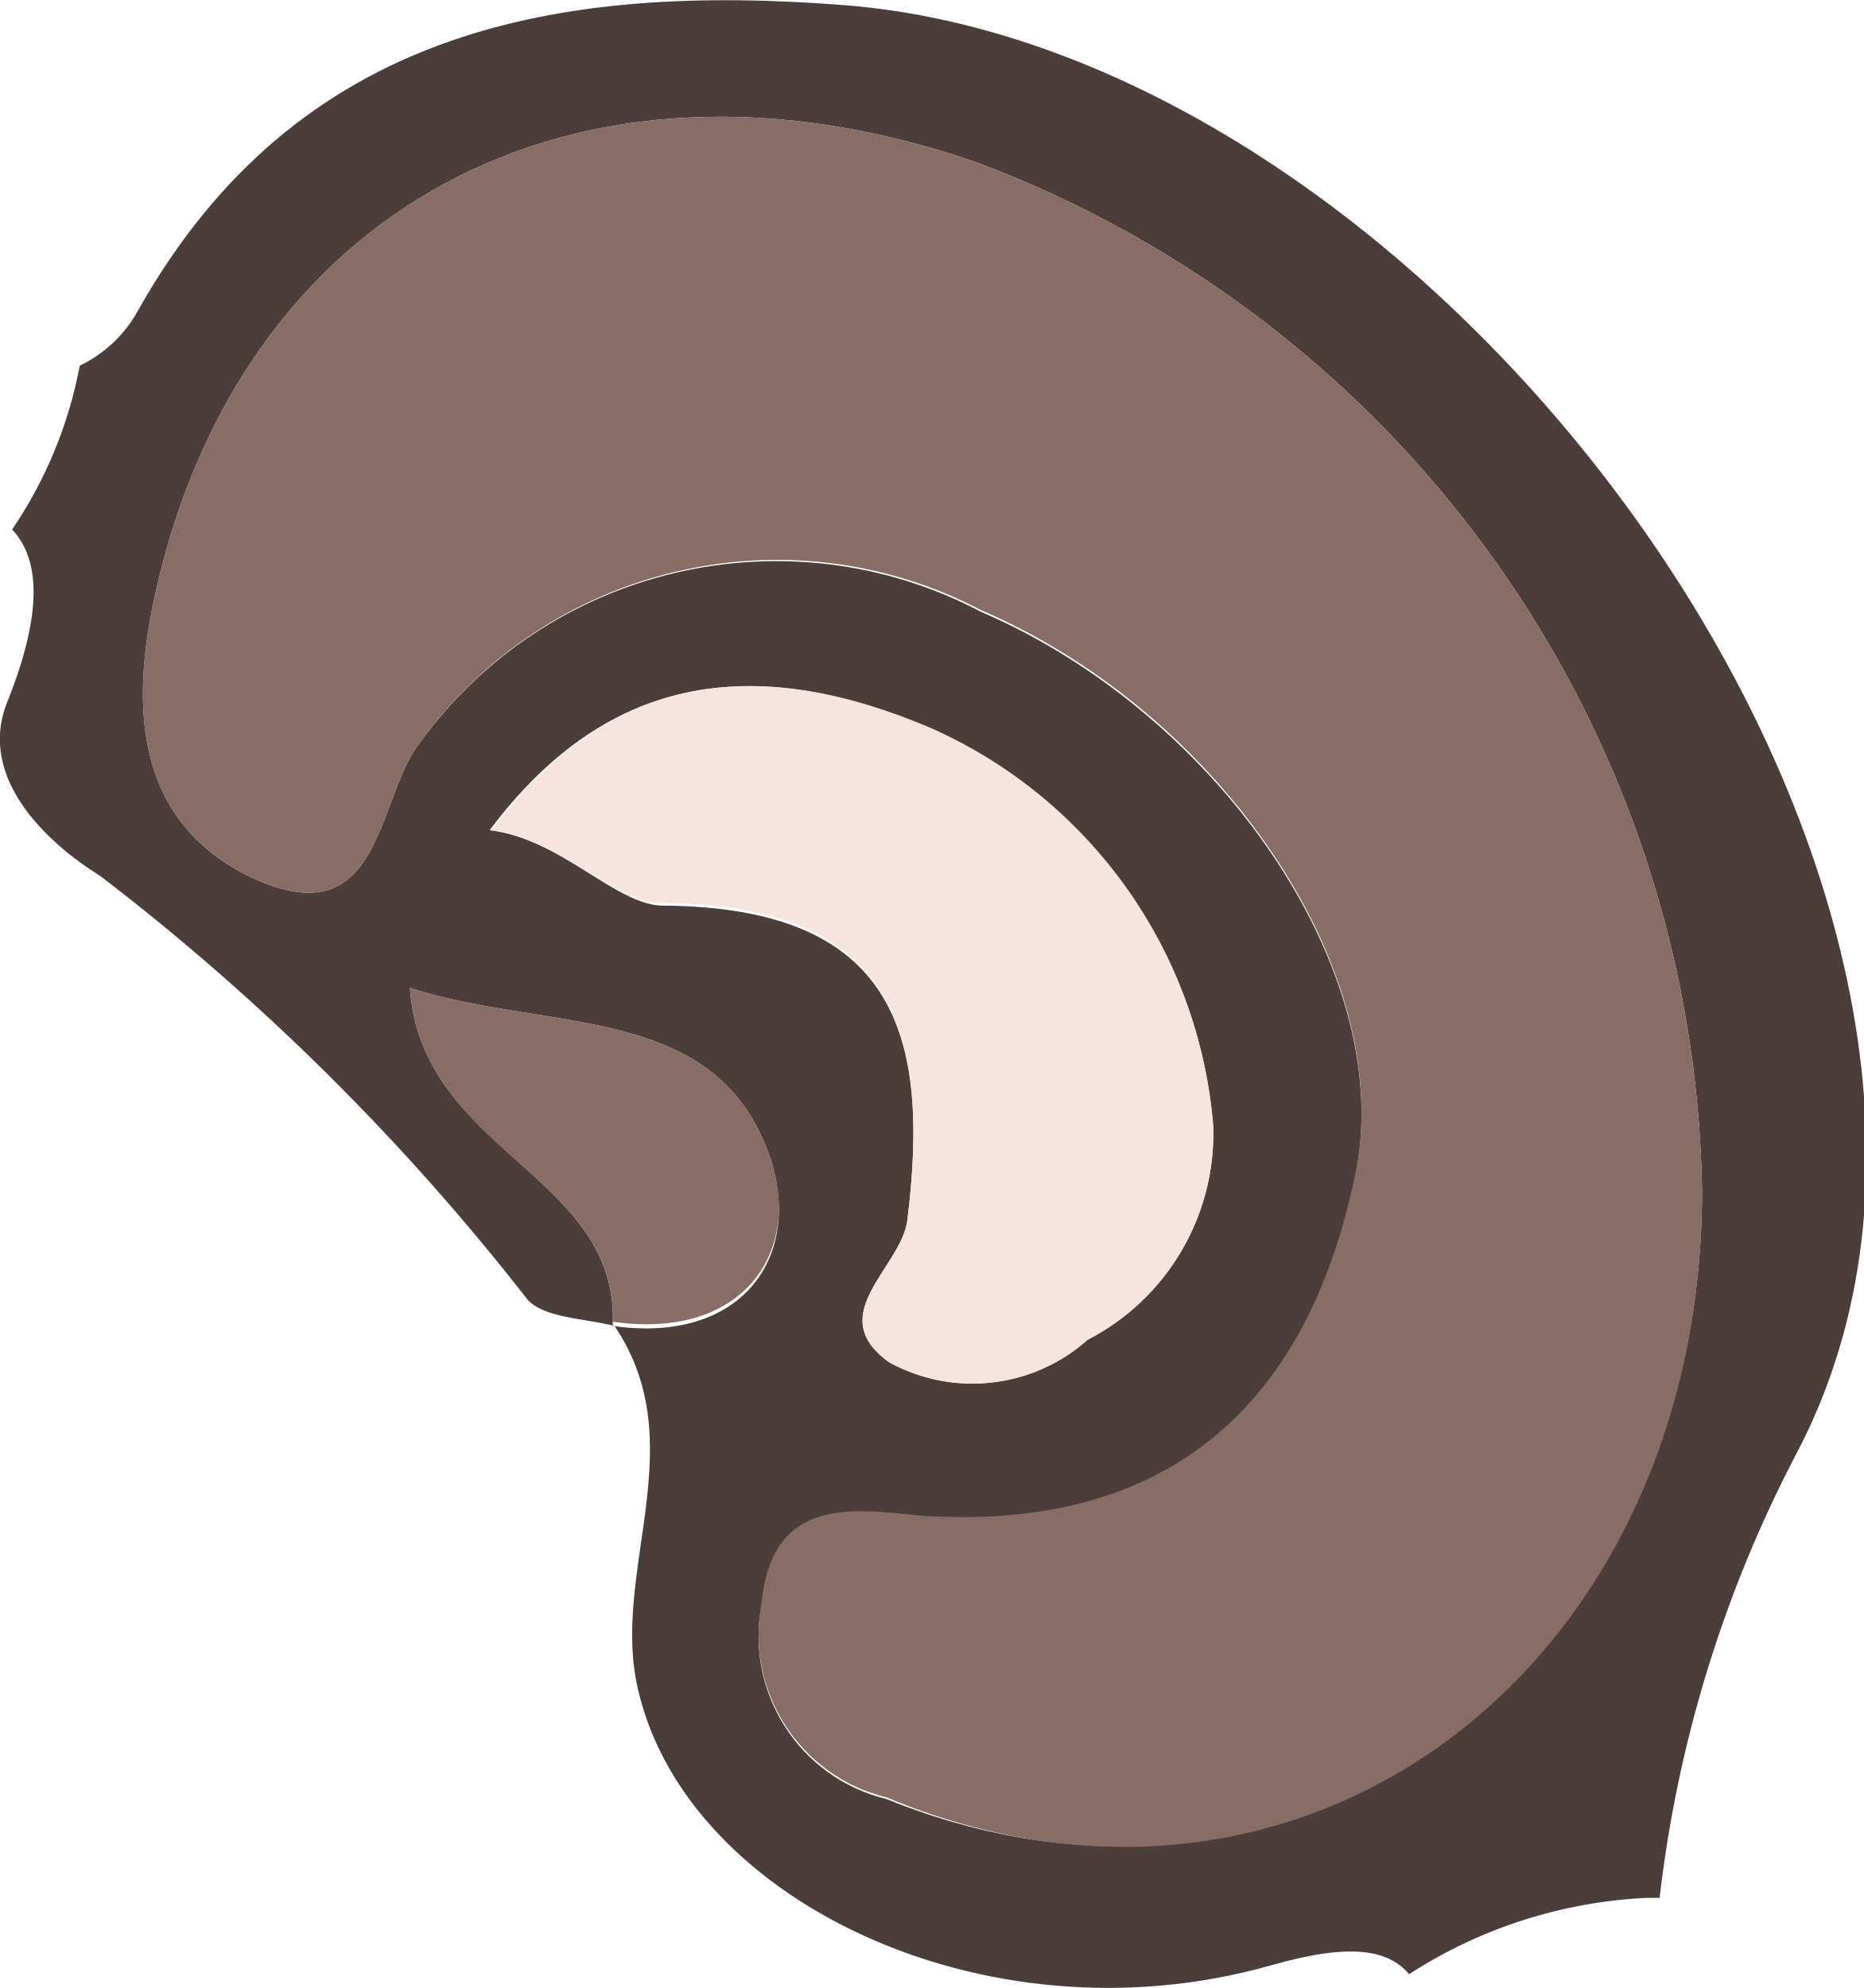
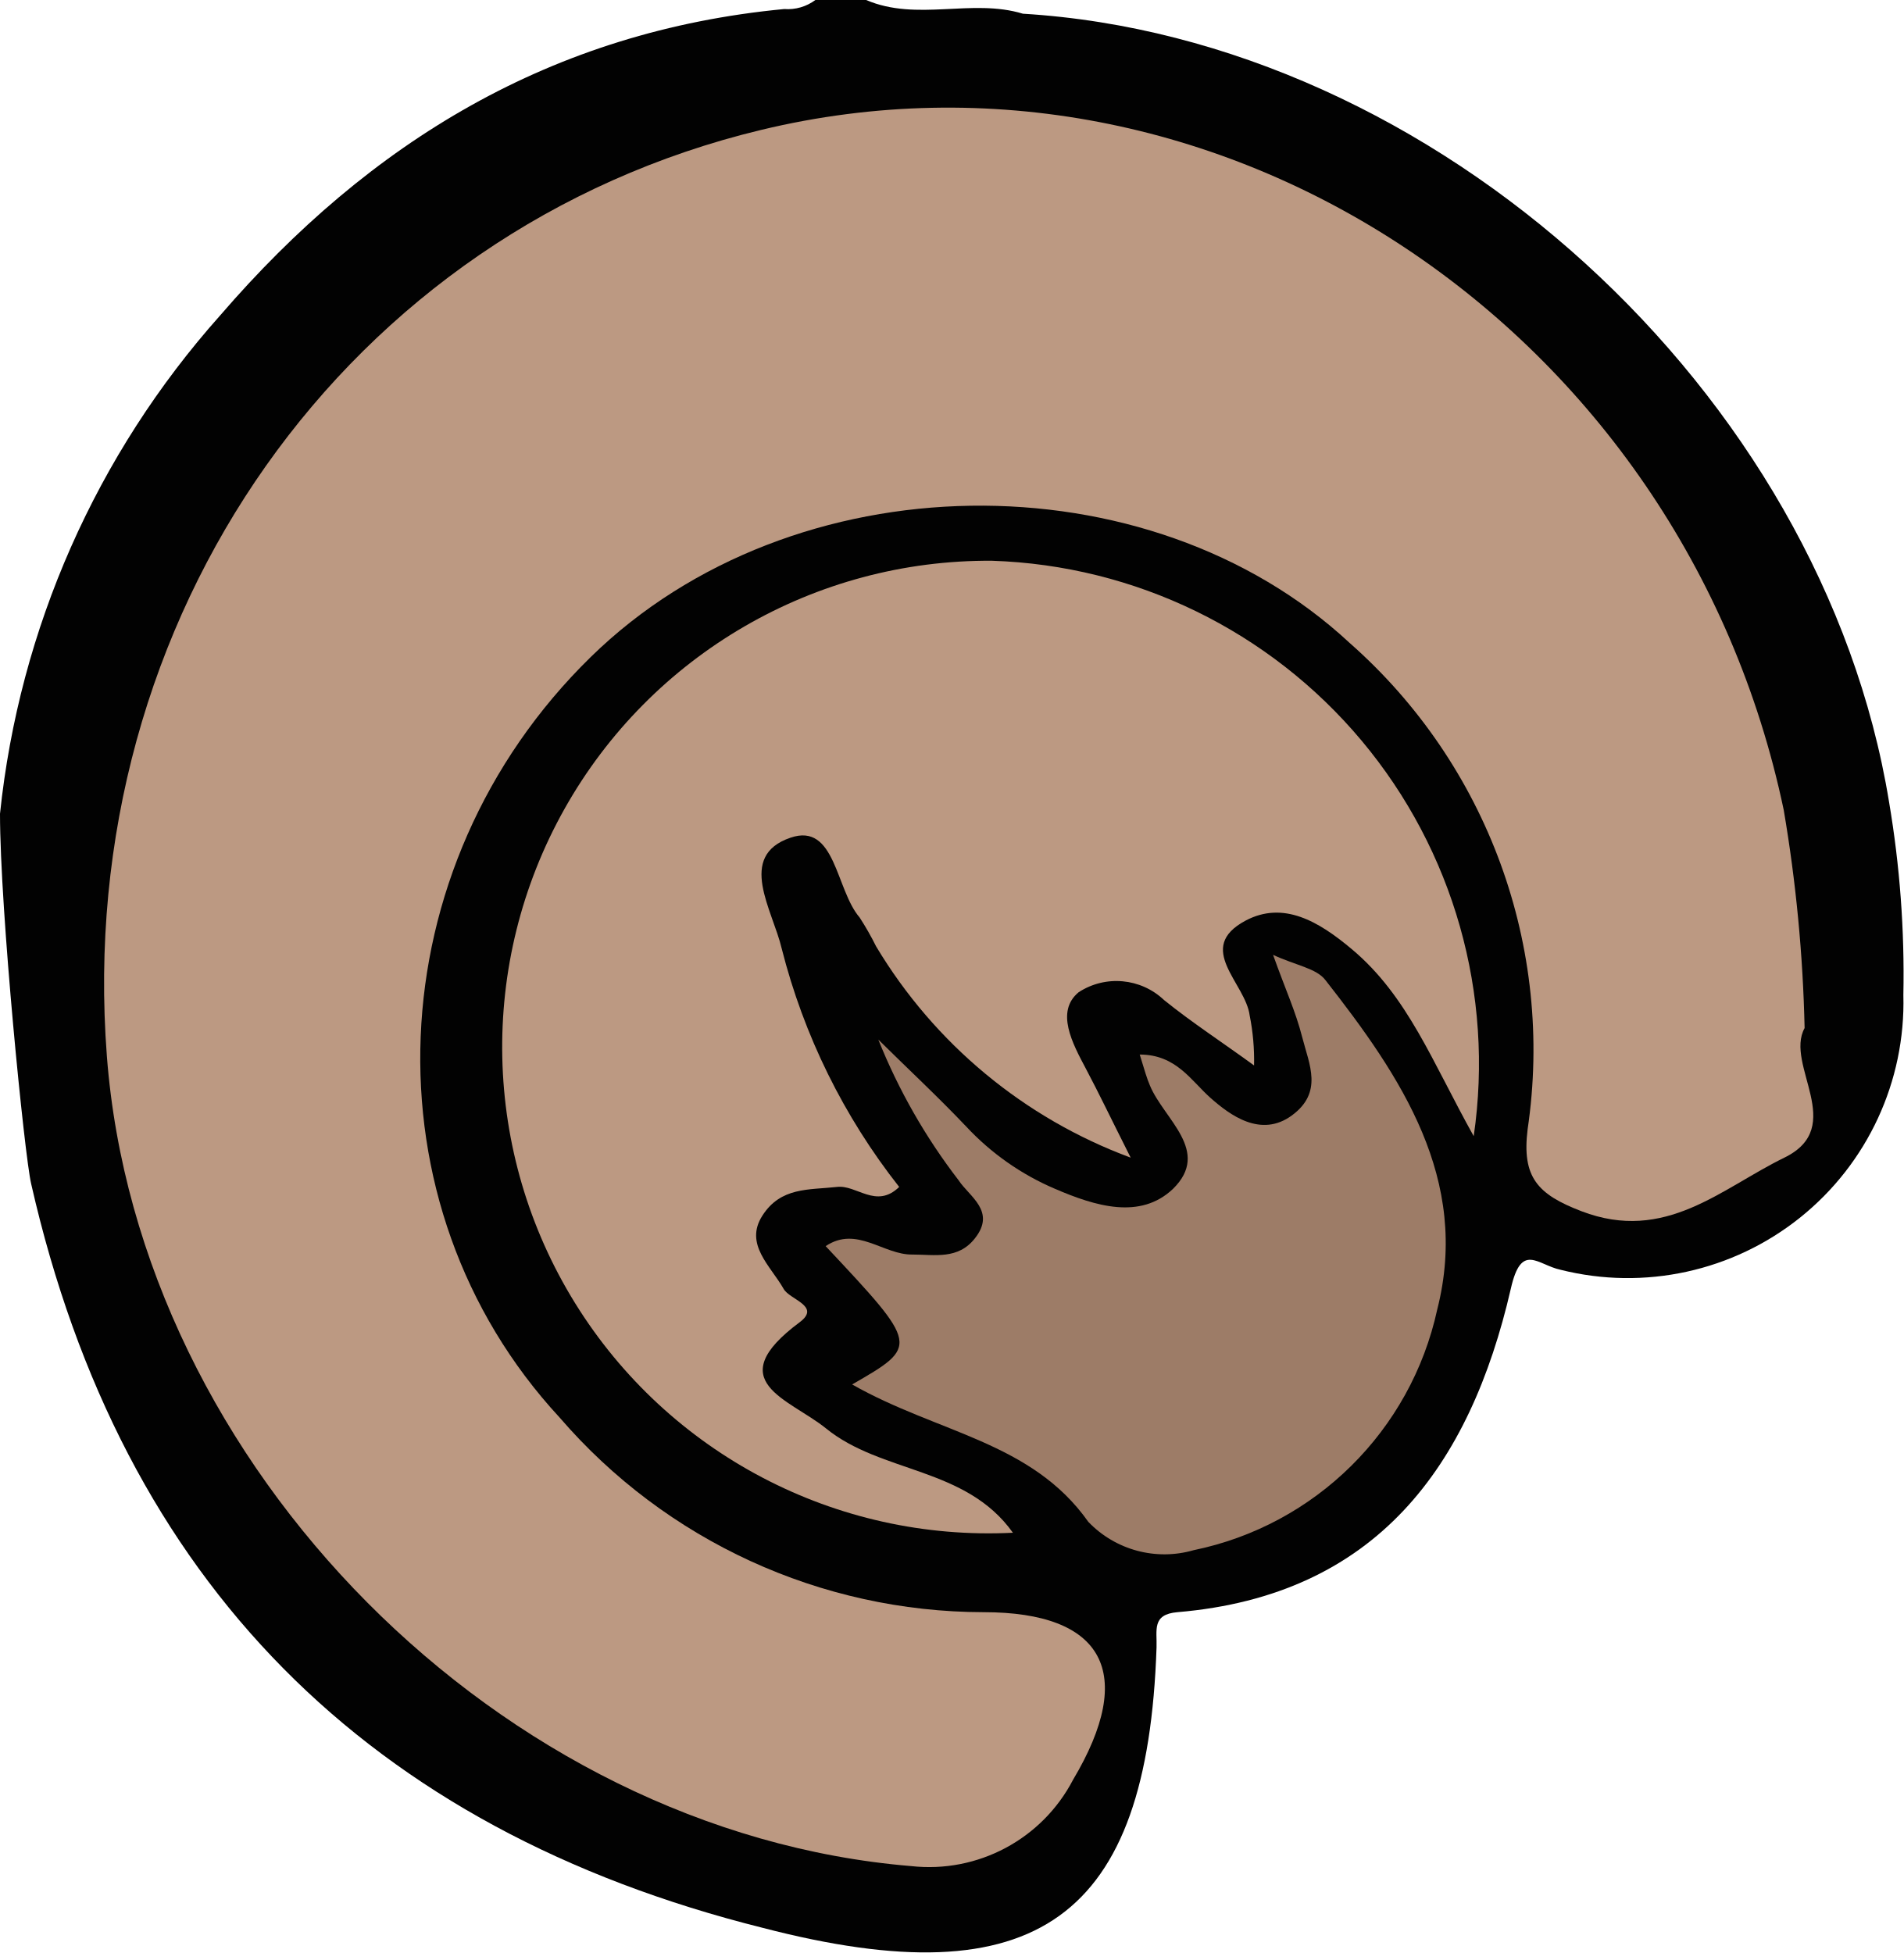
- <svg xmlns="http://www.w3.org/2000/svg" viewBox="0 0 21.5 22.94">
-   <style>
-         g {fill: #876d65}
-     </style>
-   <g>
-     <path d="M9.75.06C6.43-.2,3.43.33,1.6,3.57a1.52,1.52,0,0,1-.68.65A5,5,0,0,1,.14,6.11c.31.33.37.93-.06,2-.34.86.45,1.61,1.08,2A27.22,27.22,0,0,1,6.09,15c.2.21.64.21,1,.3.9,1.33,0,2.76.25,4.09.48,2.49,4,4.23,7.32,3.29.91-.26,1.35-.19,1.6.1A5.52,5.52,0,0,1,19,21.9h.15a14.68,14.68,0,0,1,1.57-5.11C24,10.61,16.79.62,9.75.06ZM7.07,15.3c.09-1.74-2.21-2-2.34-3.9,1.61.52,3.57.15,4.17,2C9.25,14.54,8.53,15.51,7.07,15.3Zm.58-4.85c-.54,0-1.17-.77-2-.87,1.41-1.88,3.14-2,5.07-1.18A5.51,5.51,0,0,1,14,13a2.68,2.68,0,0,1-1.45,2.46,2,2,0,0,1-2.29.26c-.77-.55.14-1.09.21-1.64C10.74,11.91,10.31,10.47,7.65,10.45Zm2.58,10.31a1.93,1.93,0,0,1-1.44-2.25c.12-1.23,1.06-1.08,1.84-1,2.86.19,4.45-1.29,5-3.9.52-2.34-1.54-5.36-4.31-6.55A5.08,5.08,0,0,0,4.83,8.59c-.5.66-.42,2.29-2,1.5C1.61,9.46,1.51,8.24,1.76,7,2.7,2.41,6.65.28,11.26,1.87a12.9,12.9,0,0,1,8.38,11.87C19.63,19.28,15,22.69,10.23,20.76Z" style="fill:#4b3d3a" />
-     <path d="M19.64,13.74c0,5.54-4.64,9-9.41,7a1.93,1.93,0,0,1-1.44-2.25c.12-1.23,1.06-1.08,1.84-1,2.86.19,4.45-1.29,5-3.9.52-2.34-1.54-5.36-4.31-6.55A5.08,5.08,0,0,0,4.83,8.59c-.5.66-.42,2.29-2,1.5C1.61,9.46,1.51,8.24,1.76,7,2.7,2.41,6.65.28,11.26,1.87A12.9,12.9,0,0,1,19.64,13.74Z" class="ears0" />
-     <path d="M5.67,9.58c1.41-1.88,3.14-2,5.07-1.18A5.51,5.51,0,0,1,14,13a2.68,2.68,0,0,1-1.45,2.46,2,2,0,0,1-2.29.26c-.77-.55.14-1.09.21-1.64.27-2.2-.16-3.64-2.82-3.66C7.11,10.44,6.48,9.68,5.67,9.58Z" style="fill:#f5e5de" />
-     <path d="M7.07,15.31c.1-1.75-2.21-2-2.34-3.91,1.61.52,3.57.15,4.17,2,.35,1.09-.37,2.07-1.84,1.85Z" class="ears0" />
+ <svg xmlns="http://www.w3.org/2000/svg" viewBox="0 0 61.1 62.69">
+   <g class="ears0" style="fill:#bc9982">
+     <path d="M32.83.44c13.22.8,25.65,12.14,27.8,25.3a33.07,33.07,0,0,1,.46,6.2,8.85,8.85,0,0,1-11,8.82c-.75-.16-1.26-.9-1.6.61-1.31,5.69-4.31,9.84-10.7,10.38-.83.07-.65.58-.67,1.13-.29,8.67-3.81,11.3-12.65,9C11.85,58.72,3.91,50.8,1,38c-.21-.88-1-8.79-1-11.88a28.48,28.48,0,0,1,7.07-16C11.88,4.54,17.72,1,25.17.29a1.48,1.48,0,0,0,1-.29H27.8C29.43.7,31.19-.06,32.83.44Z" style="fill:#020202" />
+     <path d="M57.92,33c-.65,1.18,1.38,3.17-.65,4.16s-3.82,2.75-6.51,1.72c-1.41-.54-1.92-1.09-1.73-2.63a17.41,17.41,0,0,0-5.71-15.61c-6.45-6-17.87-5.9-24.36.45-6.9,6.75-7.32,17.58-1,24.41a18,18,0,0,0,13.61,6.25c3.85,0,4.92,1.94,2.87,5.38a5.21,5.21,0,0,1-5.2,2.77c-13.14-1.09-24.8-12.81-25.81-26-1.08-14.09,7.7-26.53,21-29.73C39.07.64,54,10.54,57.25,26A48,48,0,0,1,57.92,33Z" class="ears0" />
+     <path d="M47.3,36.47c-1.33-2.38-2.11-4.49-3.91-6-1.07-.9-2.2-1.56-3.41-.92-1.65.88,0,2,.13,3.05a7.33,7.33,0,0,1,.14,1.6c-1-.73-2-1.38-2.89-2.1a2.22,2.22,0,0,0-2.74-.25c-.75.62-.2,1.64.23,2.45s.78,1.55,1.44,2.86a16,16,0,0,1-8.17-6.78,9.34,9.34,0,0,0-.53-.93c-.77-.89-.77-3.06-2.22-2.56-1.73.59-.57,2.32-.28,3.56a20.52,20.52,0,0,0,3.77,7.65c-.74.72-1.37-.08-2,0-.91.1-1.8,0-2.39.92s.26,1.61.68,2.35c.19.35,1.21.55.52,1.07-2.57,1.91-.35,2.45.84,3.41,1.78,1.45,4.49,1.23,6,3.35A15.61,15.61,0,1,1,31.84,18,16.15,16.15,0,0,1,47.3,36.47Z" class="skins0" />
+     <path d="M27.35,44.44C29.5,43.2,29.5,43.2,26.5,40c1-.67,1.86.29,2.79.27.71,0,1.46.17,2-.52.69-.87-.18-1.34-.52-1.86a18.94,18.94,0,0,1-2.58-4.52c.94.93,1.91,1.83,2.82,2.79a8.39,8.39,0,0,0,2.85,2c1.3.56,2.74,1,3.79,0,1.23-1.21-.29-2.23-.74-3.31-.1-.23-.17-.48-.33-1,1.17,0,1.65.84,2.27,1.39s1.62,1.3,2.62.56.55-1.63.33-2.49-.53-1.51-.94-2.66c.73.34,1.39.43,1.68.81,2.43,3.1,4.65,6.4,3.59,10.57a10.08,10.08,0,0,1-7.82,7.73,3.38,3.38,0,0,1-3.38-.91C33.11,46.27,30.09,46,27.35,44.44Z" style="fill:#9d7c67" />
  </g>
</svg>
